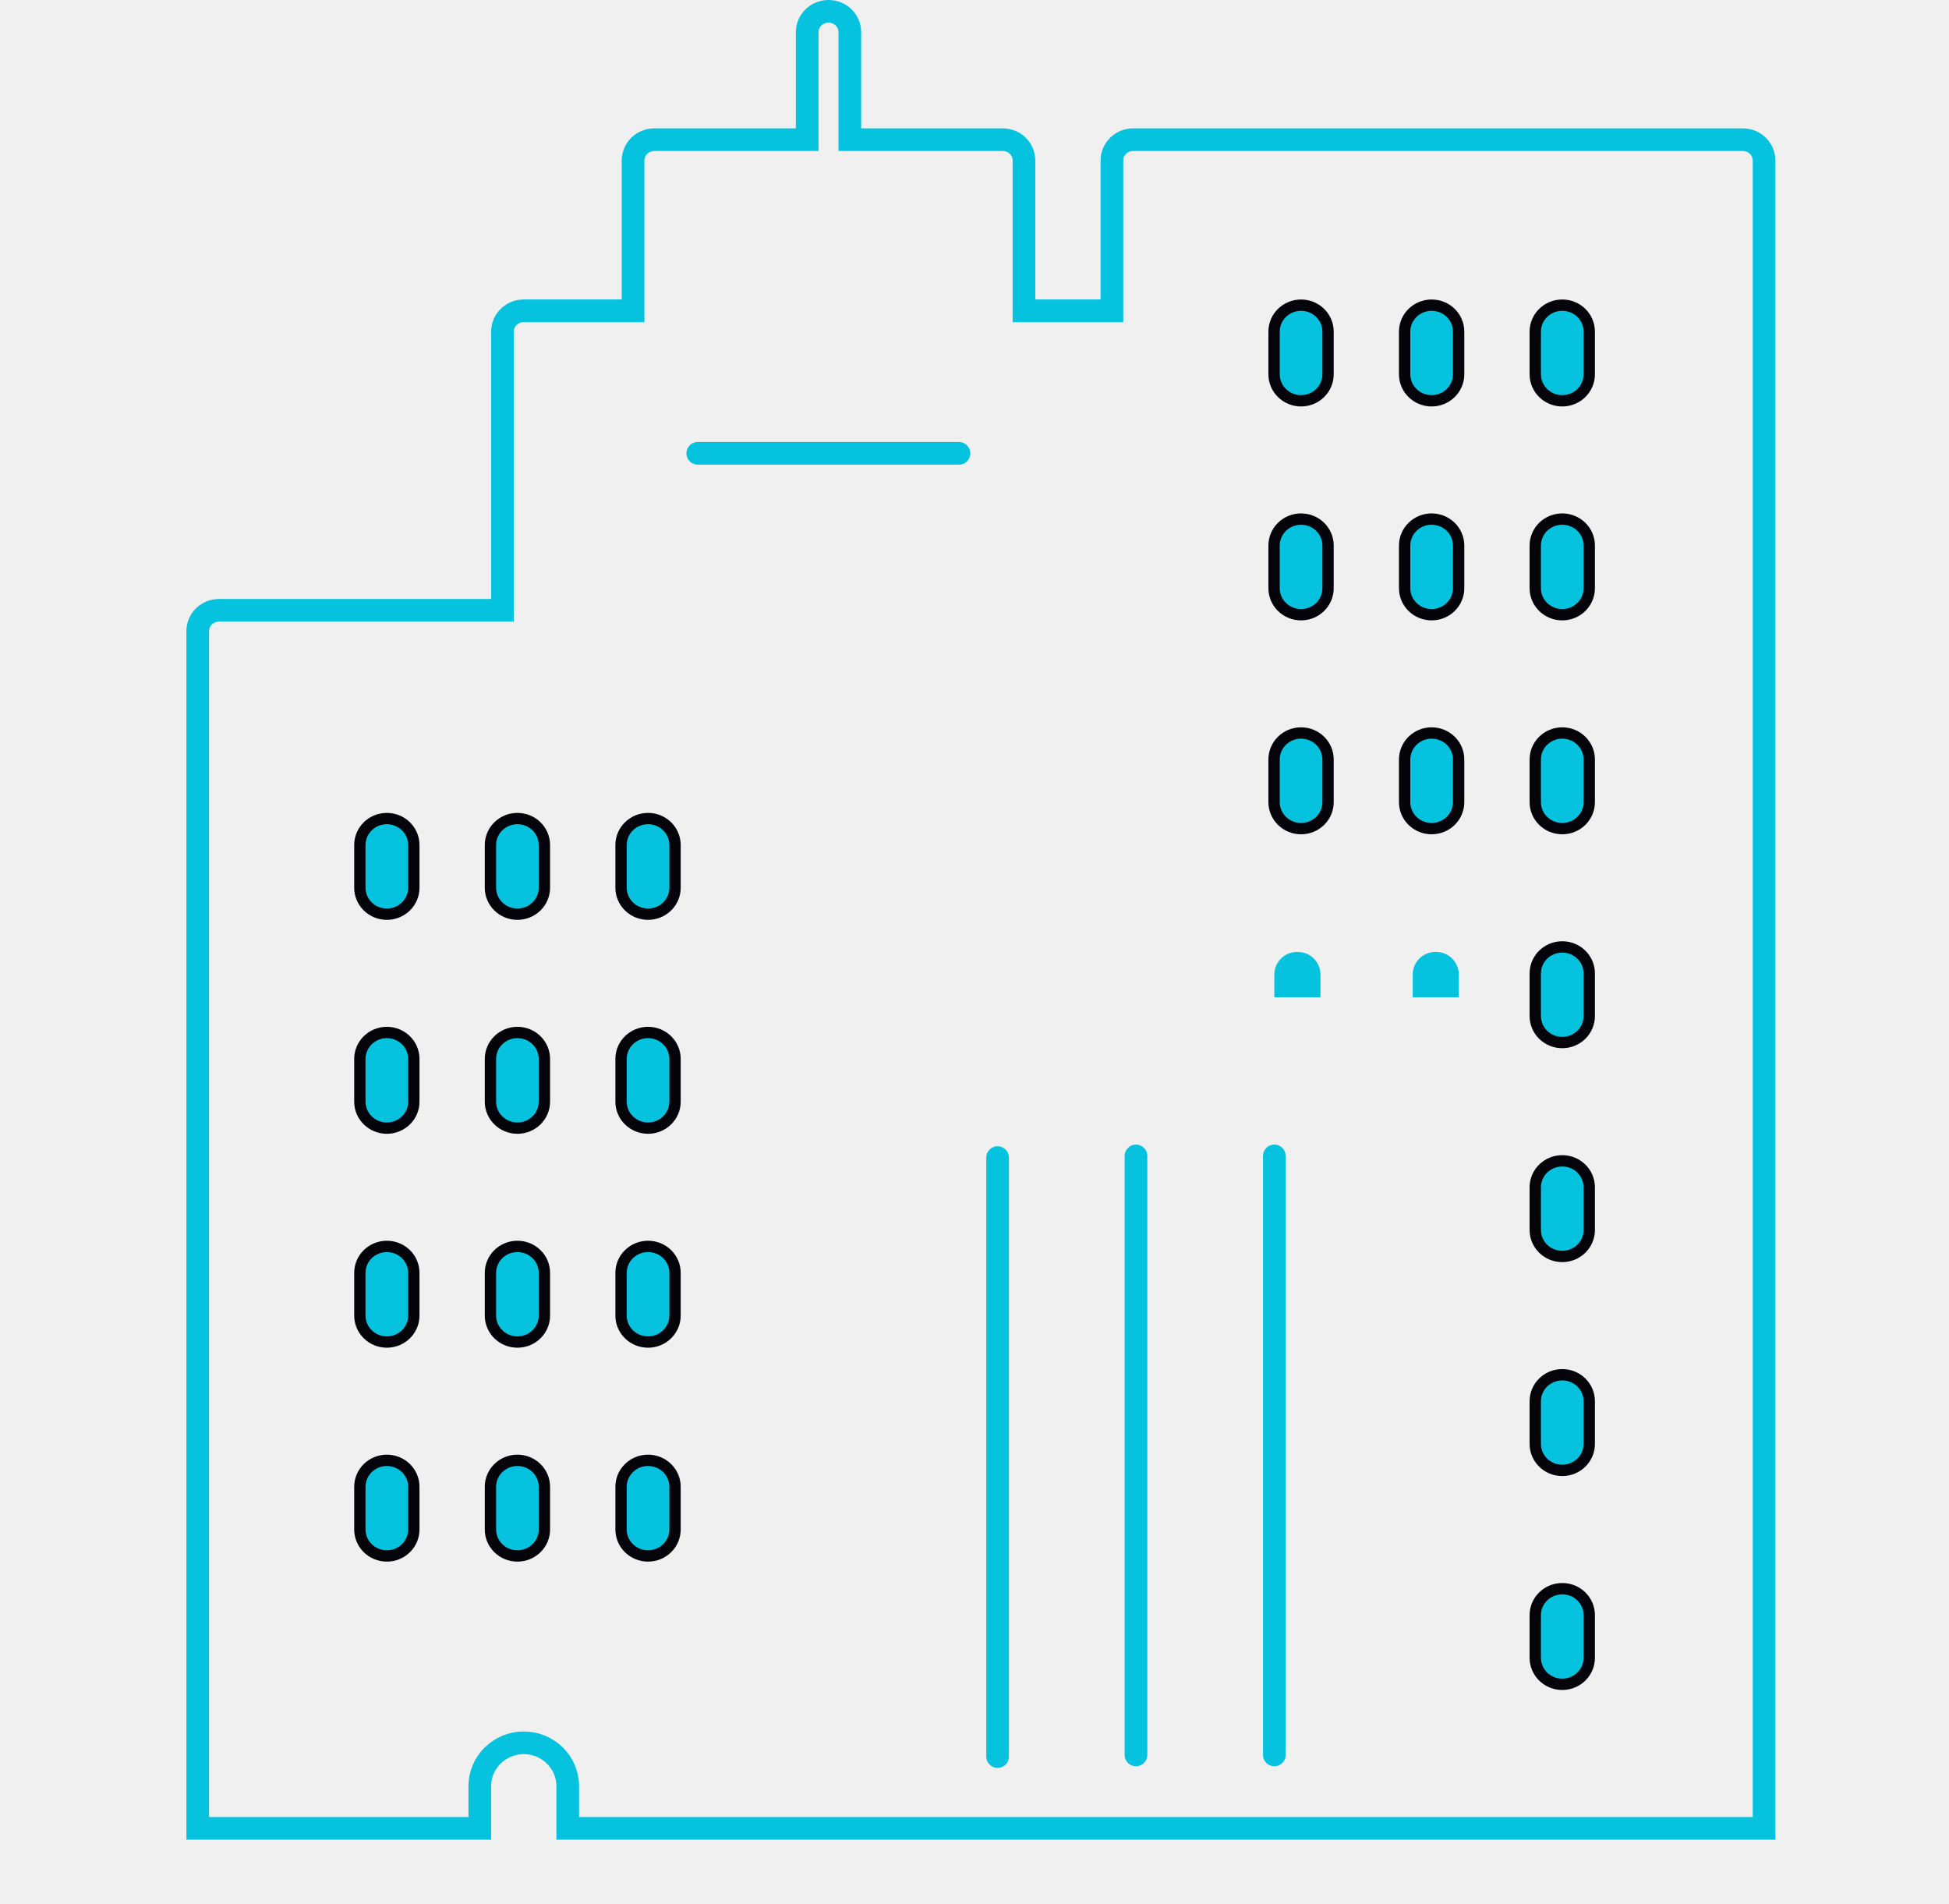
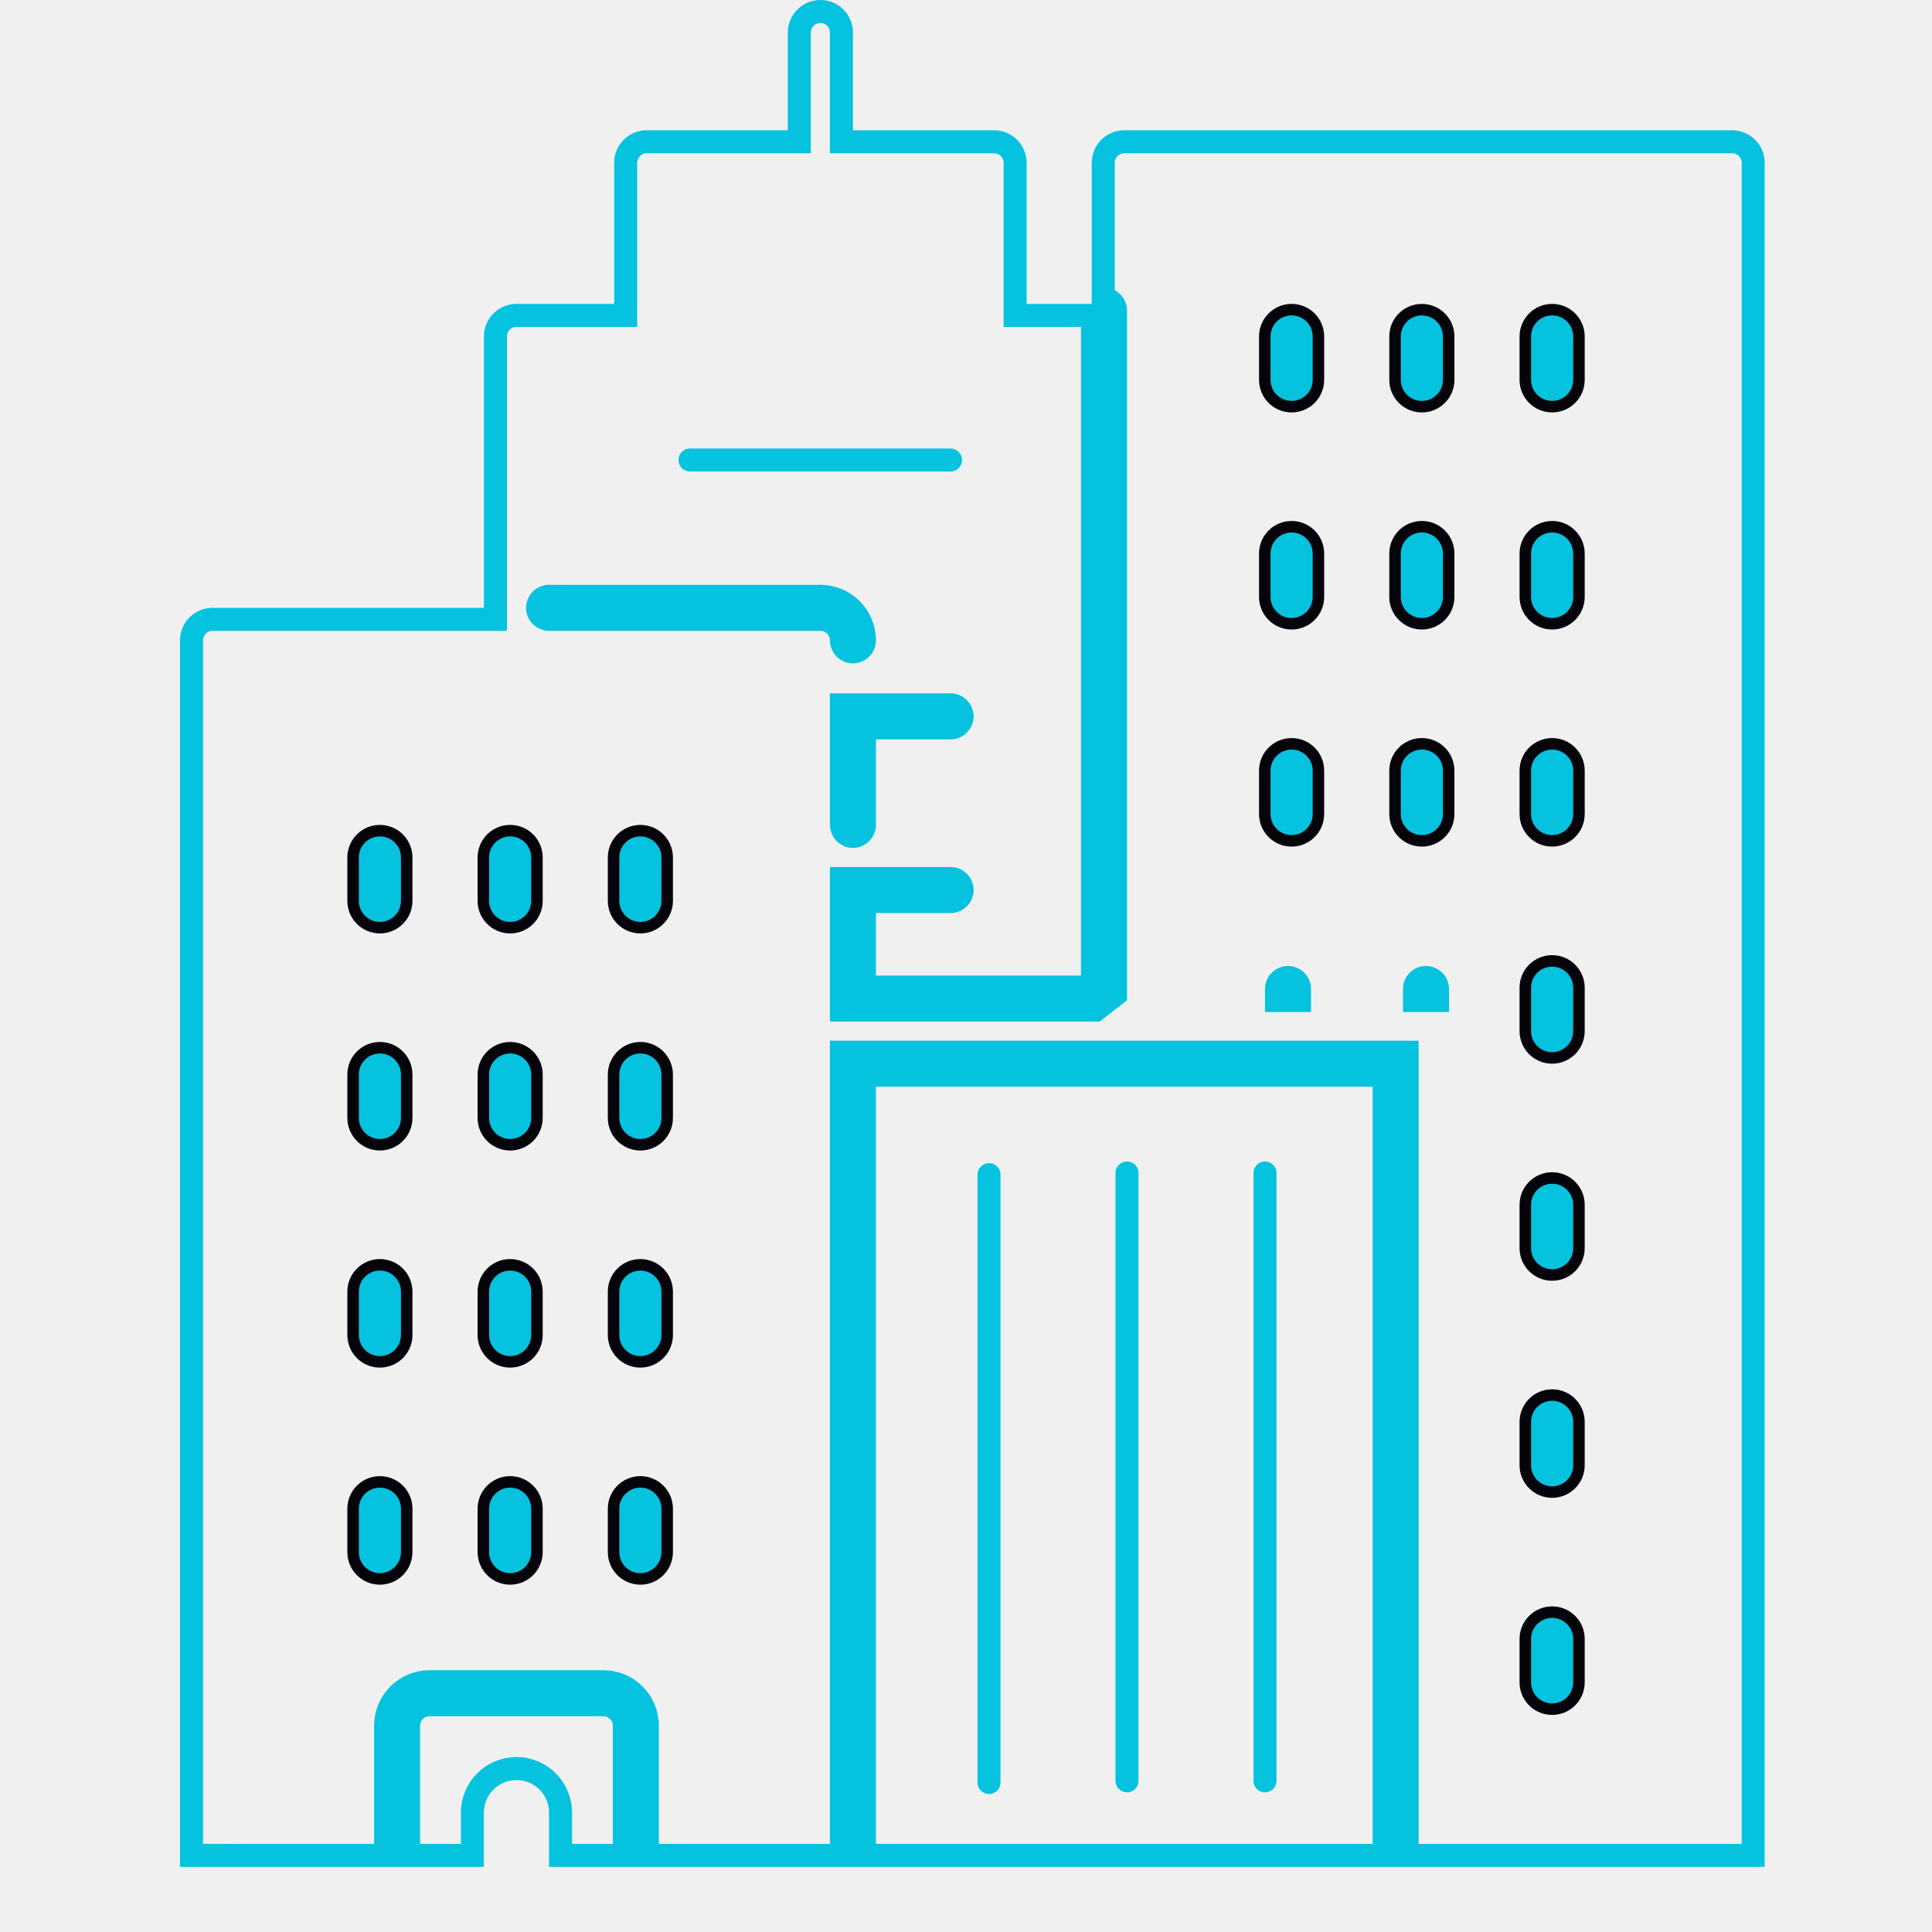
- <svg xmlns="http://www.w3.org/2000/svg" width="86" height="84" viewBox="0 0 86 84" fill="none">
+ <svg xmlns="http://www.w3.org/2000/svg" width="84" height="84" viewBox="0 0 84 84" fill="none">
  <g clip-path="url(#clip0)">
-     <path d="M77.839 7.079V80.669H75.458H64.892H62.011H37.999H35.118H28.394H25.513H25.052V78.809C25.052 77.743 24.175 76.893 23.112 76.893C22.048 76.893 21.171 77.743 21.171 78.809V80.669H20.71H17.829H11.106L9.385 80.668L8.725 80.668V27.843C8.725 27.345 9.137 26.927 9.665 26.927H21.671H22.171V26.427V14.629C22.171 14.132 22.584 13.713 23.112 13.713H27.434H27.934V13.213V7.079C27.934 6.581 28.347 6.163 28.875 6.163H35.118H35.618V5.663V1.416C35.618 0.918 36.031 0.5 36.559 0.5C37.086 0.5 37.499 0.918 37.499 1.416V5.663V6.163H37.999H44.242C44.77 6.163 45.183 6.581 45.183 7.079V13.213V13.713H45.683H48.564H49.064V13.213V7.079C49.064 6.581 49.477 6.163 50.005 6.163H76.898C77.426 6.163 77.839 6.581 77.839 7.079Z" stroke="#05C2DF" stroke-linecap="round" />
-     <path d="M44.02 77.5V51.073" stroke="#05C2DF" stroke-linecap="round" />
-     <path d="M50.125 77.427V51" stroke="#05C2DF" stroke-linecap="round" />
-     <path d="M56.23 77.427V51" stroke="#05C2DF" stroke-linecap="round" />
-     <path d="M58.6 16.517C58.6 17.157 58.071 17.683 57.409 17.683C56.748 17.683 56.219 17.157 56.219 16.517V14.629C56.219 13.989 56.748 13.464 57.409 13.464C58.071 13.464 58.6 13.989 58.6 14.629V16.517Z" fill="#05C2DF" stroke="#05040B" stroke-width="0.5" stroke-linecap="round" />
-     <path d="M64.362 16.517C64.362 17.157 63.833 17.683 63.171 17.683C62.509 17.683 61.98 17.157 61.98 16.517V14.629C61.98 13.989 62.51 13.464 63.171 13.464C63.833 13.464 64.362 13.989 64.362 14.629V16.517Z" fill="#05C2DF" stroke="#05040B" stroke-width="0.5" stroke-linecap="round" />
-     <path d="M70.126 16.517C70.126 17.157 69.597 17.683 68.935 17.683C68.273 17.683 67.744 17.157 67.744 16.517V14.629C67.744 13.989 68.273 13.464 68.935 13.464C69.597 13.464 70.126 13.989 70.126 14.629V16.517Z" fill="#05C2DF" stroke="#05040B" stroke-width="0.5" stroke-linecap="round" />
-     <path d="M58.6 25.955C58.6 26.595 58.071 27.121 57.409 27.121C56.748 27.121 56.219 26.595 56.219 25.955V24.067C56.219 23.427 56.748 22.902 57.409 22.902C58.071 22.902 58.6 23.427 58.6 24.067V25.955Z" fill="#05C2DF" stroke="#05040B" stroke-width="0.5" stroke-linecap="round" />
-     <path d="M64.362 25.955C64.362 26.595 63.833 27.121 63.171 27.121C62.509 27.121 61.98 26.595 61.98 25.955V24.067C61.98 23.427 62.51 22.902 63.171 22.902C63.833 22.902 64.362 23.427 64.362 24.067V25.955Z" fill="#05C2DF" stroke="#05040B" stroke-width="0.5" stroke-linecap="round" />
-     <path d="M70.126 25.955C70.126 26.595 69.597 27.121 68.935 27.121C68.273 27.121 67.744 26.595 67.744 25.955V24.067C67.744 23.427 68.273 22.902 68.935 22.902C69.597 22.902 70.126 23.427 70.126 24.067V25.955Z" fill="#05C2DF" stroke="#05040B" stroke-width="0.5" stroke-linecap="round" />
-     <path d="M58.6 35.393C58.6 36.033 58.071 36.559 57.409 36.559C56.748 36.559 56.219 36.033 56.219 35.393V33.506C56.219 32.866 56.748 32.34 57.409 32.34C58.071 32.34 58.6 32.866 58.6 33.506V35.393Z" fill="#05C2DF" stroke="#05040B" stroke-width="0.5" stroke-linecap="round" />
-     <path d="M64.362 35.393C64.362 36.033 63.833 36.559 63.171 36.559C62.509 36.559 61.98 36.033 61.98 35.393V33.506C61.98 32.866 62.51 32.34 63.171 32.34C63.833 32.34 64.362 32.866 64.362 33.506V35.393Z" fill="#05C2DF" stroke="#05040B" stroke-width="0.5" stroke-linecap="round" />
-     <path d="M70.126 35.393C70.126 36.033 69.597 36.559 68.935 36.559C68.273 36.559 67.744 36.033 67.744 35.393V33.506C67.744 32.866 68.273 32.34 68.935 32.34C69.597 32.34 70.126 32.866 70.126 33.506V35.393Z" fill="#05C2DF" stroke="#05040B" stroke-width="0.5" stroke-linecap="round" />
-     <path d="M18.26 39.169C18.26 39.809 17.731 40.334 17.07 40.334C16.408 40.334 15.879 39.808 15.879 39.169V37.281C15.879 36.641 16.408 36.115 17.07 36.115C17.731 36.115 18.26 36.641 18.26 37.281V39.169Z" fill="#05C2DF" stroke="#05040B" stroke-width="0.5" stroke-linecap="round" />
-     <path d="M24.022 39.169C24.022 39.809 23.493 40.334 22.831 40.334C22.169 40.334 21.641 39.808 21.641 39.169V37.281C21.641 36.641 22.17 36.115 22.831 36.115C23.493 36.115 24.022 36.641 24.022 37.281V39.169Z" fill="#05C2DF" stroke="#05040B" stroke-width="0.5" stroke-linecap="round" />
-     <path d="M29.786 39.169C29.786 39.809 29.257 40.334 28.595 40.334C27.933 40.334 27.404 39.808 27.404 39.169V37.281C27.404 36.641 27.933 36.115 28.595 36.115C29.257 36.115 29.786 36.641 29.786 37.281V39.169Z" fill="#05C2DF" stroke="#05040B" stroke-width="0.5" stroke-linecap="round" />
-     <path d="M18.26 48.607C18.26 49.247 17.731 49.773 17.07 49.773C16.408 49.773 15.879 49.246 15.879 48.607V46.719C15.879 46.079 16.408 45.553 17.07 45.553C17.731 45.553 18.26 46.079 18.26 46.719V48.607Z" fill="#05C2DF" stroke="#05040B" stroke-width="0.5" stroke-linecap="round" />
-     <path d="M24.022 48.607C24.022 49.247 23.493 49.773 22.831 49.773C22.169 49.773 21.641 49.246 21.641 48.607V46.719C21.641 46.079 22.17 45.553 22.831 45.553C23.493 45.553 24.022 46.079 24.022 46.719V48.607Z" fill="#05C2DF" stroke="#05040B" stroke-width="0.5" stroke-linecap="round" />
-     <path d="M29.786 48.607C29.786 49.247 29.257 49.773 28.595 49.773C27.933 49.773 27.404 49.246 27.404 48.607V46.719C27.404 46.079 27.933 45.553 28.595 45.553C29.257 45.553 29.786 46.079 29.786 46.719V48.607Z" fill="#05C2DF" stroke="#05040B" stroke-width="0.5" stroke-linecap="round" />
-     <path d="M18.26 58.045C18.26 58.685 17.731 59.211 17.07 59.211C16.408 59.211 15.879 58.685 15.879 58.045V56.157C15.879 55.517 16.408 54.992 17.07 54.992C17.731 54.992 18.26 55.517 18.26 56.157V58.045Z" fill="#05C2DF" stroke="#05040B" stroke-width="0.5" stroke-linecap="round" />
-     <path d="M24.022 58.045C24.022 58.685 23.493 59.211 22.831 59.211C22.169 59.211 21.641 58.685 21.641 58.045V56.157C21.641 55.517 22.17 54.992 22.831 54.992C23.493 54.992 24.022 55.517 24.022 56.157V58.045Z" fill="#05C2DF" stroke="#05040B" stroke-width="0.5" stroke-linecap="round" />
-     <path d="M29.786 58.045C29.786 58.685 29.257 59.211 28.595 59.211C27.933 59.211 27.404 58.685 27.404 58.045V56.157C27.404 55.517 27.933 54.992 28.595 54.992C29.257 54.992 29.786 55.517 29.786 56.157V58.045Z" fill="#05C2DF" stroke="#05040B" stroke-width="0.5" stroke-linecap="round" />
-     <path d="M18.26 67.483C18.26 68.123 17.731 68.649 17.07 68.649C16.408 68.649 15.879 68.123 15.879 67.483V65.595C15.879 64.956 16.408 64.43 17.07 64.43C17.731 64.43 18.26 64.956 18.26 65.595V67.483Z" fill="#05C2DF" stroke="#05040B" stroke-width="0.5" stroke-linecap="round" />
-     <path d="M24.022 67.483C24.022 68.123 23.493 68.649 22.831 68.649C22.169 68.649 21.641 68.123 21.641 67.483V65.595C21.641 64.956 22.17 64.43 22.831 64.43C23.493 64.43 24.022 64.956 24.022 65.595V67.483Z" fill="#05C2DF" stroke="#05040B" stroke-width="0.5" stroke-linecap="round" />
-     <path d="M29.786 67.483C29.786 68.123 29.257 68.649 28.595 68.649C27.933 68.649 27.404 68.123 27.404 67.483V65.595C27.404 64.956 27.933 64.43 28.595 64.43C29.257 64.43 29.786 64.956 29.786 65.595V67.483Z" fill="#05C2DF" stroke="#05040B" stroke-width="0.5" stroke-linecap="round" />
-     <path d="M70.126 44.831C70.126 45.471 69.597 45.997 68.935 45.997C68.273 45.997 67.744 45.471 67.744 44.831V42.944C67.744 42.304 68.273 41.778 68.935 41.778C69.597 41.778 70.126 42.304 70.126 42.944V44.831Z" fill="#05C2DF" stroke="#05040B" stroke-width="0.5" stroke-linecap="round" />
-     <path d="M70.126 54.27C70.126 54.91 69.597 55.435 68.935 55.435C68.273 55.435 67.744 54.91 67.744 54.27V52.382C67.744 51.742 68.273 51.216 68.935 51.216C69.597 51.216 70.126 51.742 70.126 52.382V54.27Z" fill="#05C2DF" stroke="#05040B" stroke-width="0.5" stroke-linecap="round" />
-     <path d="M70.126 63.708C70.126 64.348 69.597 64.874 68.935 64.874C68.273 64.874 67.744 64.348 67.744 63.708V61.82C67.744 61.18 68.273 60.654 68.935 60.654C69.597 60.654 70.126 61.18 70.126 61.82V63.708Z" fill="#05C2DF" stroke="#05040B" stroke-width="0.5" stroke-linecap="round" />
-     <path d="M70.126 73.146C70.126 73.786 69.597 74.312 68.935 74.312C68.273 74.312 67.744 73.786 67.744 73.146V71.258C67.744 70.618 68.273 70.093 68.935 70.093C69.597 70.093 70.126 70.618 70.126 71.258V73.146Z" fill="#05C2DF" stroke="#05040B" stroke-width="0.5" stroke-linecap="round" />
-     <path d="M42.315 20H30.789" stroke="#05C2DF" stroke-linecap="round" />
-     <path fill-rule="evenodd" clip-rule="evenodd" d="M57.23 42C56.678 42 56.23 42.448 56.23 43V44H58.266V43C58.266 42.448 57.818 42 57.266 42H57.23Z" fill="#05C2DF" />
-     <path fill-rule="evenodd" clip-rule="evenodd" d="M63.336 42C62.784 42 62.336 42.448 62.336 43V44H64.371V43C64.371 42.448 63.923 42 63.371 42H63.336Z" fill="#05C2DF" />
+     <path d="M23.871 25.927C23.595 25.927 23.371 26.151 23.371 26.427C23.371 26.703 23.595 26.927 23.871 26.927H35.669C36.174 26.927 36.584 27.337 36.584 27.843C36.584 28.119 36.808 28.343 37.084 28.343C37.361 28.343 37.584 28.119 37.584 27.843C37.584 26.784 36.727 25.927 35.669 25.927H23.871ZM47.466 43.916H47.638L47.774 43.81L48.307 43.395L48.5 43.244V43V13.5C48.5 13.224 48.276 13 48 13C47.989 13 47.977 13 47.967 13.001V7.079C47.967 6.573 48.376 6.163 48.882 6.163H75.309C75.815 6.163 76.225 6.573 76.225 7.079V80.669H73.893H63.511H61.18V46.247V45.747H60.68H37.084H36.584V46.247V47.267V80.669H34.253H28.146V75.034C28.146 73.975 27.288 73.118 26.23 73.118H18.68C17.622 73.118 16.764 73.975 16.764 75.034V80.669H10.657L8.967 80.668L8.326 80.668V27.843C8.326 27.337 8.736 26.927 9.242 26.927H21.04H21.54V26.427V14.629C21.54 14.123 21.95 13.713 22.455 13.713H26.703H27.203V13.213V7.079C27.203 6.573 27.612 6.163 28.118 6.163H34.253H34.753V5.663V1.416C34.753 0.91 35.163 0.5 35.669 0.5C36.174 0.5 36.584 0.91 36.584 1.416V5.663V6.163H37.084H43.219C43.725 6.163 44.135 6.573 44.135 7.079V13.213V13.713H44.635H47.467H47.5V42.756L47.295 42.916H37.584V39.197H41.332C41.608 39.197 41.832 38.973 41.832 38.697C41.832 38.42 41.608 38.197 41.332 38.197H37.084H36.584V38.697V43.416V43.916H37.084H47.466ZM60.18 46.747V80.669H37.584V47.267V46.747H60.18ZM27.146 75.034V80.669H24.815H24.371V78.809C24.371 77.751 23.513 76.893 22.455 76.893C21.397 76.893 20.539 77.751 20.539 78.809V80.669H20.096H17.764V75.034C17.764 74.528 18.174 74.118 18.68 74.118H26.23C26.736 74.118 27.146 74.528 27.146 75.034ZM36.584 35.865C36.584 36.141 36.808 36.365 37.084 36.365C37.361 36.365 37.584 36.141 37.584 35.865V31.646H41.332C41.608 31.646 41.832 31.422 41.832 31.146C41.832 30.87 41.608 30.646 41.332 30.646H37.084H36.584V31.146V35.865Z" stroke="#05C2DF" stroke-linecap="round" />
+     <path d="M43 77.5V51.073" stroke="#05C2DF" stroke-linecap="round" />
+     <path d="M49 77.427V51" stroke="#05C2DF" stroke-linecap="round" />
+     <path d="M55 77.427V51" stroke="#05C2DF" stroke-linecap="round" />
+     <path d="M57.323 16.517C57.323 17.161 56.801 17.682 56.157 17.682C55.513 17.682 54.991 17.161 54.991 16.517V14.629C54.991 13.985 55.513 13.463 56.157 13.463C56.801 13.463 57.323 13.985 57.323 14.629V16.517Z" fill="#05C2DF" stroke="#05040B" stroke-width="0.5" stroke-linecap="round" />
+     <path d="M62.986 16.517C62.986 17.161 62.464 17.682 61.82 17.682C61.176 17.682 60.654 17.161 60.654 16.517V14.629C60.654 13.985 61.176 13.463 61.82 13.463C62.464 13.463 62.986 13.985 62.986 14.629V16.517Z" fill="#05C2DF" stroke="#05040B" stroke-width="0.5" stroke-linecap="round" />
+     <path d="M68.65 16.517C68.65 17.161 68.128 17.682 67.484 17.682C66.84 17.682 66.318 17.161 66.318 16.517V14.629C66.318 13.985 66.84 13.463 67.484 13.463C68.128 13.463 68.65 13.985 68.65 14.629V16.517Z" fill="#05C2DF" stroke="#05040B" stroke-width="0.5" stroke-linecap="round" />
+     <path d="M57.323 25.955C57.323 26.599 56.801 27.12 56.157 27.12C55.513 27.12 54.991 26.599 54.991 25.955V24.067C54.991 23.423 55.513 22.901 56.157 22.901C56.801 22.901 57.323 23.423 57.323 24.067V25.955Z" fill="#05C2DF" stroke="#05040B" stroke-width="0.5" stroke-linecap="round" />
+     <path d="M62.986 25.955C62.986 26.599 62.464 27.12 61.82 27.12C61.176 27.12 60.654 26.599 60.654 25.955V24.067C60.654 23.423 61.176 22.901 61.82 22.901C62.464 22.901 62.986 23.423 62.986 24.067V25.955Z" fill="#05C2DF" stroke="#05040B" stroke-width="0.5" stroke-linecap="round" />
+     <path d="M68.65 25.955C68.65 26.599 68.128 27.12 67.484 27.12C66.84 27.12 66.318 26.599 66.318 25.955V24.067C66.318 23.423 66.84 22.901 67.484 22.901C68.128 22.901 68.65 23.423 68.65 24.067V25.955Z" fill="#05C2DF" stroke="#05040B" stroke-width="0.5" stroke-linecap="round" />
+     <path d="M57.323 35.393C57.323 36.037 56.801 36.559 56.157 36.559C55.513 36.559 54.991 36.037 54.991 35.393V33.505C54.991 32.862 55.513 32.34 56.157 32.34C56.801 32.34 57.323 32.862 57.323 33.505V35.393Z" fill="#05C2DF" stroke="#05040B" stroke-width="0.5" stroke-linecap="round" />
+     <path d="M62.986 35.393C62.986 36.037 62.464 36.559 61.82 36.559C61.176 36.559 60.654 36.037 60.654 35.393V33.505C60.654 32.862 61.176 32.34 61.82 32.34C62.464 32.34 62.986 32.862 62.986 33.505V35.393Z" fill="#05C2DF" stroke="#05040B" stroke-width="0.5" stroke-linecap="round" />
+     <path d="M68.65 35.393C68.65 36.037 68.128 36.559 67.484 36.559C66.84 36.559 66.318 36.037 66.318 35.393V33.505C66.318 32.862 66.84 32.34 67.484 32.34C68.128 32.34 68.65 32.862 68.65 33.505V35.393Z" fill="#05C2DF" stroke="#05040B" stroke-width="0.5" stroke-linecap="round" />
+     <path d="M17.683 39.169C17.683 39.813 17.161 40.334 16.517 40.334C15.874 40.334 15.352 39.812 15.352 39.169V37.281C15.352 36.637 15.873 36.115 16.517 36.115C17.161 36.115 17.683 36.637 17.683 37.281V39.169Z" fill="#05C2DF" stroke="#05040B" stroke-width="0.5" stroke-linecap="round" />
+     <path d="M23.346 39.169C23.346 39.813 22.824 40.334 22.18 40.334C21.537 40.334 21.015 39.812 21.015 39.169V37.281C21.015 36.637 21.537 36.115 22.18 36.115C22.824 36.115 23.346 36.637 23.346 37.281V39.169Z" fill="#05C2DF" stroke="#05040B" stroke-width="0.5" stroke-linecap="round" />
+     <path d="M29.008 39.169C29.008 39.813 28.486 40.334 27.843 40.334C27.199 40.334 26.677 39.812 26.677 39.169V37.281C26.677 36.637 27.199 36.115 27.843 36.115C28.486 36.115 29.008 36.637 29.008 37.281V39.169Z" fill="#05C2DF" stroke="#05040B" stroke-width="0.5" stroke-linecap="round" />
+     <path d="M17.683 48.607C17.683 49.251 17.161 49.772 16.517 49.772C15.874 49.772 15.352 49.25 15.352 48.607V46.719C15.352 46.075 15.873 45.553 16.517 45.553C17.161 45.553 17.683 46.075 17.683 46.719V48.607Z" fill="#05C2DF" stroke="#05040B" stroke-width="0.5" stroke-linecap="round" />
+     <path d="M23.346 48.607C23.346 49.251 22.824 49.772 22.18 49.772C21.537 49.772 21.015 49.251 21.015 48.607V46.719C21.015 46.075 21.537 45.553 22.18 45.553C22.824 45.553 23.346 46.075 23.346 46.719V48.607Z" fill="#05C2DF" stroke="#05040B" stroke-width="0.5" stroke-linecap="round" />
+     <path d="M29.008 48.607C29.008 49.251 28.486 49.772 27.843 49.772C27.199 49.772 26.677 49.251 26.677 48.607V46.719C26.677 46.075 27.199 45.553 27.843 45.553C28.486 45.553 29.008 46.075 29.008 46.719V48.607Z" fill="#05C2DF" stroke="#05040B" stroke-width="0.5" stroke-linecap="round" />
+     <path d="M17.683 58.045C17.683 58.689 17.161 59.211 16.517 59.211C15.873 59.211 15.352 58.689 15.352 58.045V56.157C15.352 55.513 15.873 54.992 16.517 54.992C17.161 54.992 17.683 55.513 17.683 56.157V58.045Z" fill="#05C2DF" stroke="#05040B" stroke-width="0.5" stroke-linecap="round" />
+     <path d="M23.346 58.045C23.346 58.689 22.824 59.211 22.18 59.211C21.537 59.211 21.015 58.689 21.015 58.045V56.157C21.015 55.513 21.537 54.992 22.18 54.992C22.824 54.992 23.346 55.513 23.346 56.157V58.045Z" fill="#05C2DF" stroke="#05040B" stroke-width="0.5" stroke-linecap="round" />
+     <path d="M29.008 58.045C29.008 58.689 28.486 59.211 27.843 59.211C27.199 59.211 26.677 58.689 26.677 58.045V56.157C26.677 55.513 27.199 54.992 27.843 54.992C28.486 54.992 29.008 55.513 29.008 56.157V58.045Z" fill="#05C2DF" stroke="#05040B" stroke-width="0.5" stroke-linecap="round" />
+     <path d="M17.683 67.483C17.683 68.127 17.161 68.649 16.517 68.649C15.873 68.649 15.352 68.127 15.352 67.483V65.595C15.352 64.951 15.873 64.43 16.517 64.43C17.161 64.43 17.683 64.951 17.683 65.595V67.483Z" fill="#05C2DF" stroke="#05040B" stroke-width="0.5" stroke-linecap="round" />
+     <path d="M23.346 67.483C23.346 68.127 22.824 68.649 22.18 68.649C21.537 68.649 21.015 68.127 21.015 67.483V65.595C21.015 64.951 21.537 64.43 22.18 64.43C22.824 64.43 23.346 64.951 23.346 65.595V67.483Z" fill="#05C2DF" stroke="#05040B" stroke-width="0.5" stroke-linecap="round" />
+     <path d="M29.008 67.483C29.008 68.127 28.486 68.649 27.843 68.649C27.199 68.649 26.677 68.127 26.677 67.483V65.595C26.677 64.951 27.199 64.43 27.843 64.43C28.486 64.43 29.008 64.951 29.008 65.595V67.483Z" fill="#05C2DF" stroke="#05040B" stroke-width="0.5" stroke-linecap="round" />
+     <path d="M68.65 44.832C68.65 45.476 68.128 45.997 67.484 45.997C66.84 45.997 66.318 45.476 66.318 44.832V42.944C66.318 42.3 66.84 41.778 67.484 41.778C68.128 41.778 68.65 42.3 68.65 42.944V44.832Z" fill="#05C2DF" stroke="#05040B" stroke-width="0.5" stroke-linecap="round" />
+     <path d="M68.65 54.27C68.65 54.914 68.128 55.435 67.484 55.435C66.84 55.435 66.318 54.913 66.318 54.27V52.382C66.318 51.738 66.84 51.216 67.484 51.216C68.128 51.216 68.65 51.738 68.65 52.382V54.27Z" fill="#05C2DF" stroke="#05040B" stroke-width="0.5" stroke-linecap="round" />
+     <path d="M68.65 63.708C68.65 64.352 68.128 64.873 67.484 64.873C66.84 64.873 66.318 64.352 66.318 63.708V61.82C66.318 61.176 66.84 60.654 67.484 60.654C68.128 60.654 68.65 61.176 68.65 61.82V63.708Z" fill="#05C2DF" stroke="#05040B" stroke-width="0.5" stroke-linecap="round" />
+     <path d="M68.65 73.146C68.65 73.79 68.128 74.312 67.484 74.312C66.84 74.312 66.318 73.79 66.318 73.146V71.258C66.318 70.615 66.84 70.093 67.484 70.093C68.128 70.093 68.65 70.615 68.65 71.258V73.146Z" fill="#05C2DF" stroke="#05040B" stroke-width="0.5" stroke-linecap="round" />
+     <path d="M41.326 20H30" stroke="#05C2DF" stroke-linecap="round" />
+     <path fill-rule="evenodd" clip-rule="evenodd" d="M56 42C55.448 42 55 42.448 55 43V44H57V43C57 42.448 56.552 42 56 42Z" fill="#05C2DF" />
+     <path fill-rule="evenodd" clip-rule="evenodd" d="M62 42C61.448 42 61 42.448 61 43V44H63V43C63 42.448 62.552 42 62 42Z" fill="#05C2DF" />
  </g>
  <defs>
    <clipPath id="clip0">
-       <rect width="85.482" height="84" fill="white" transform="translate(0.259766)" />
+       <rect width="84" height="84" fill="white" />
    </clipPath>
  </defs>
</svg>
